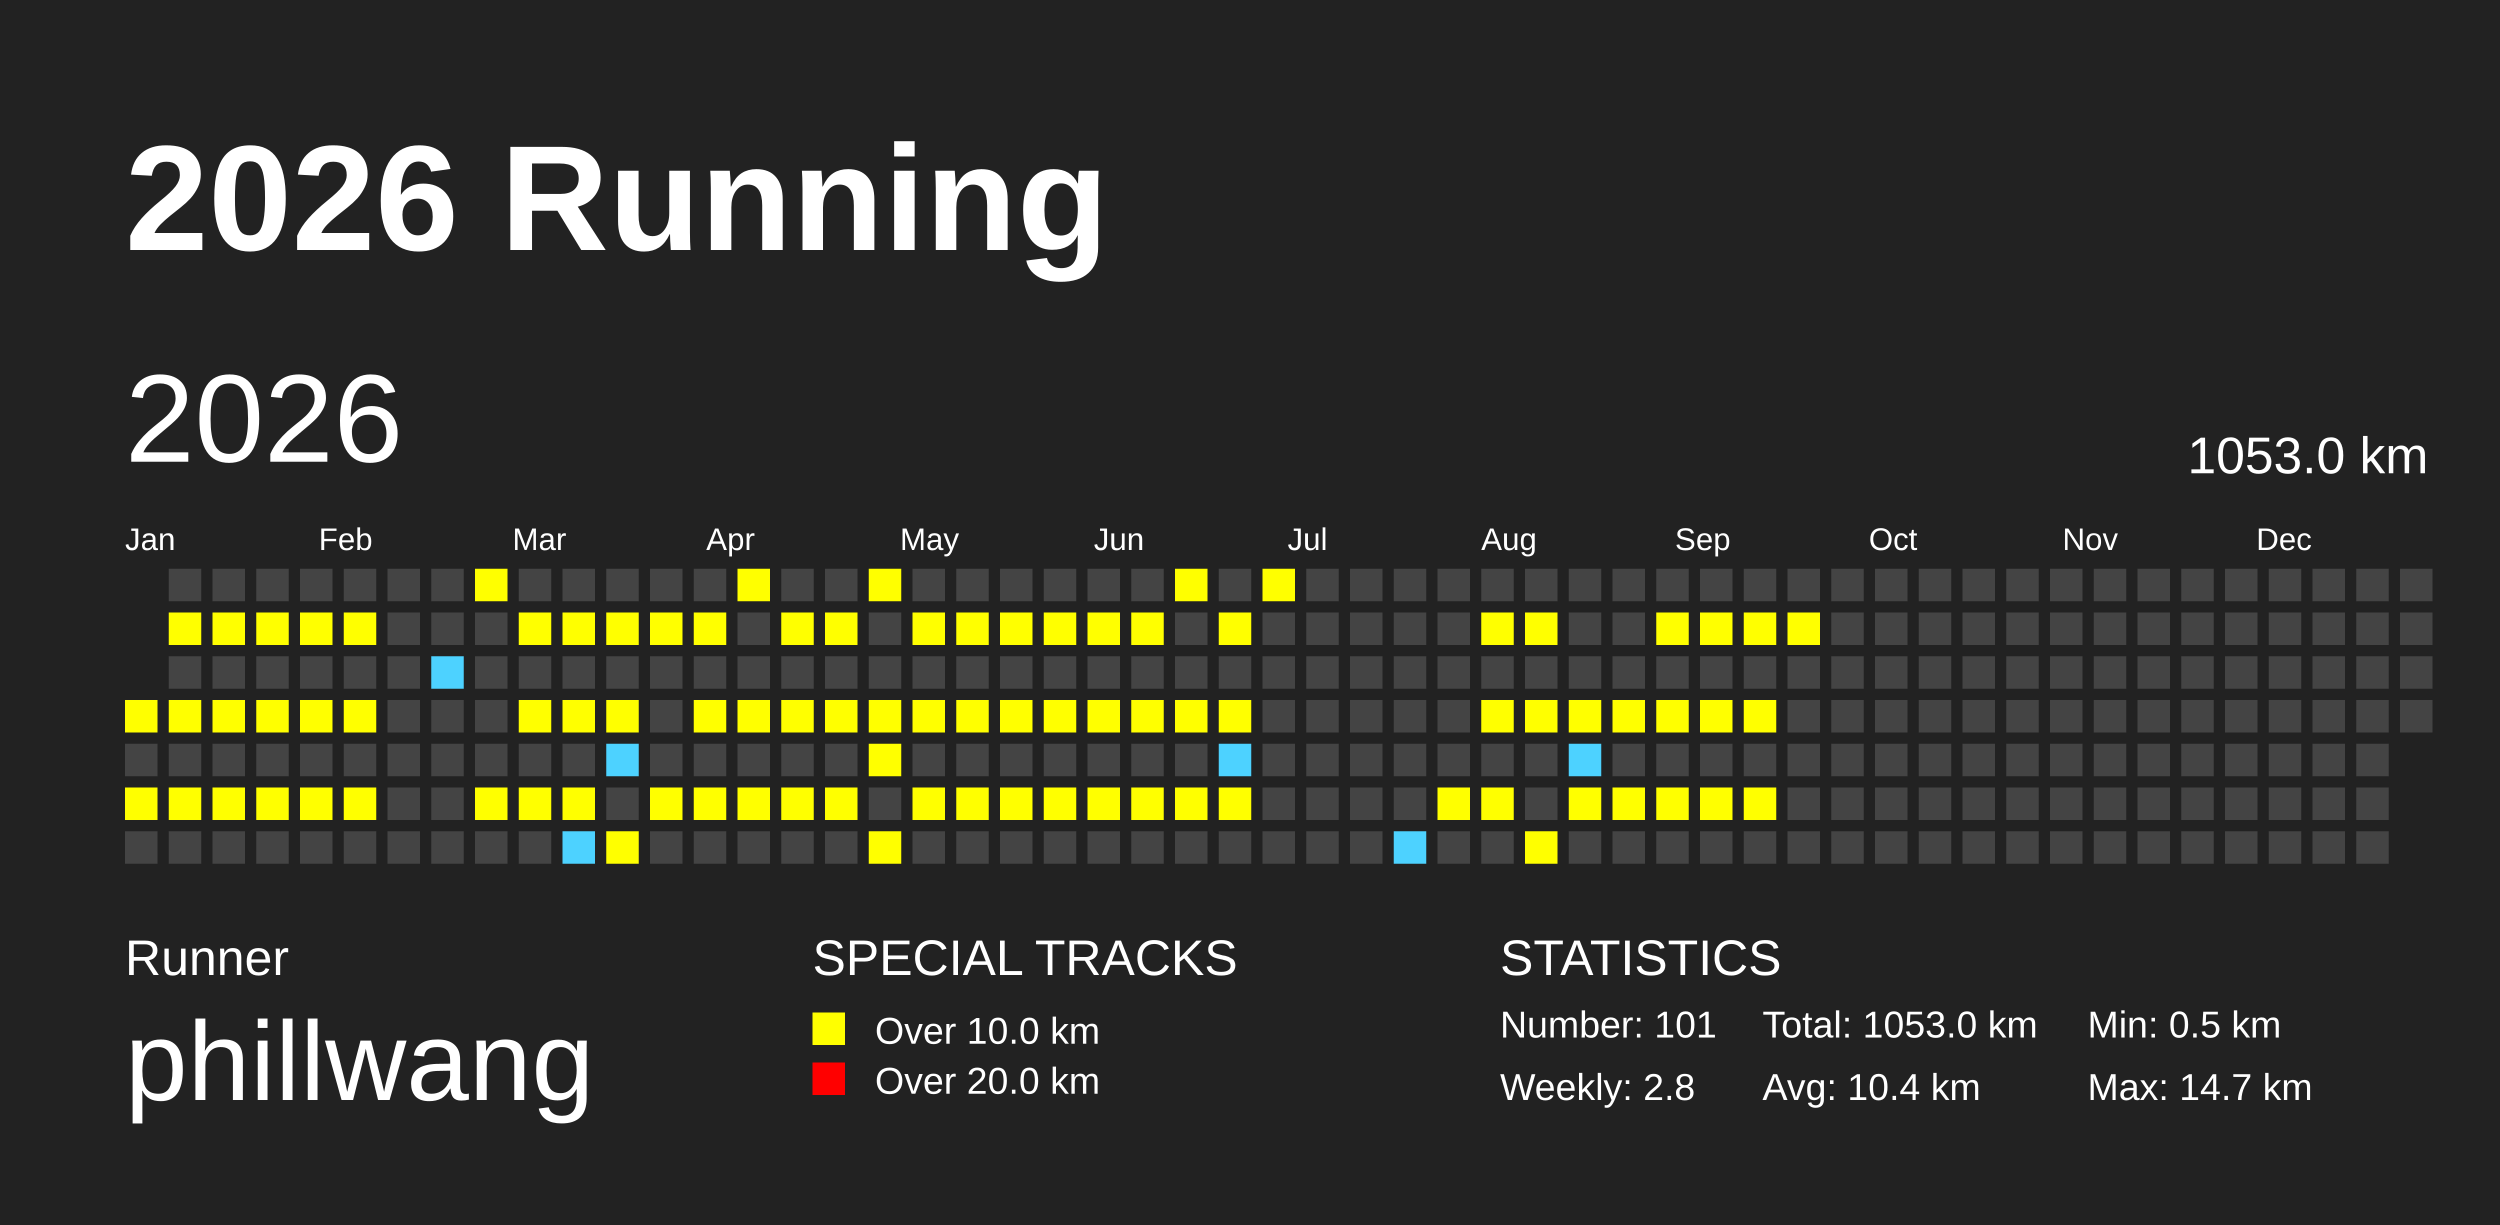
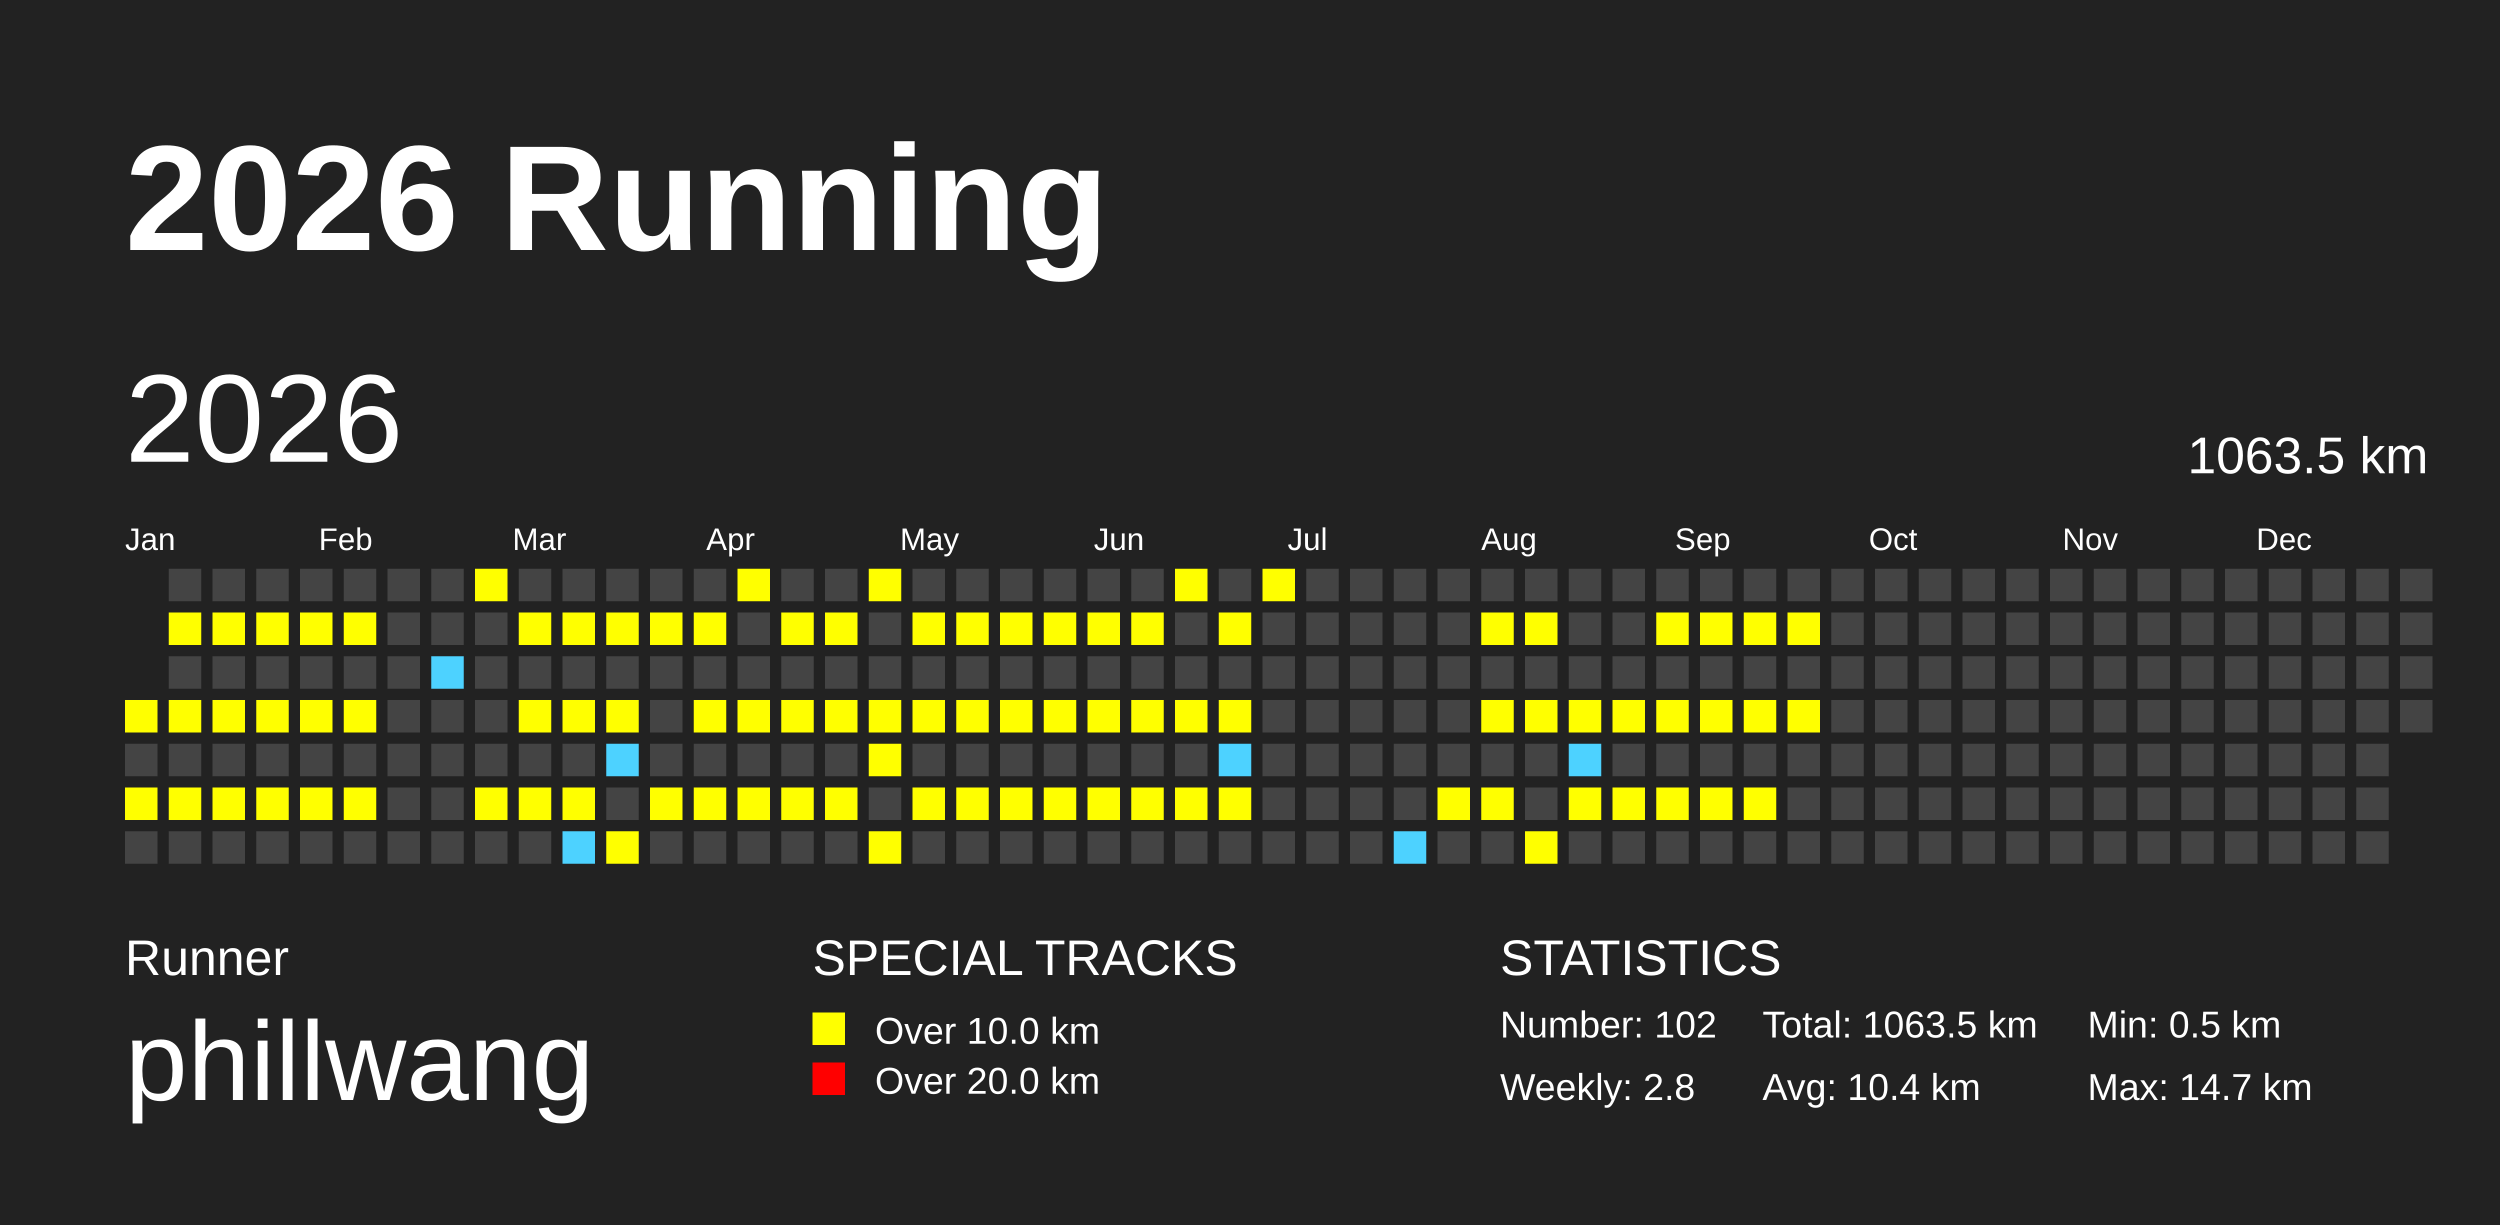
<svg xmlns="http://www.w3.org/2000/svg" baseProfile="full" height="98mm" version="1.1" viewBox="0,0,200,98" width="200mm">
  <defs>
    <pattern height="2" id="indoor-stripe" patternUnits="userSpaceOnUse" width="2">
      <line stroke="white" stroke-opacity="0.45" stroke-width="0.5" x1="0" x2="2" y1="2" y2="0" />
    </pattern>
  </defs>
  <rect fill="#222222" height="98" width="200" x="0" y="0" />
  <text fill="#FFFFFF" style="font-size:12px; font-family:Arial; font-weight:bold;" x="10" y="20">2026 Running</text>
  <text fill="#FFFFFF" style="font-size:4px; font-family:Arial" x="10" y="78">Runner</text>
  <text fill="#FFFFFF" style="font-size:9px; font-family:Arial" x="10" y="88">phillwang</text>
  <text fill="#FFFFFF" style="font-size:4px; font-family:Arial" x="65" y="78">SPECIAL TRACKS</text>
  <rect fill="yellow" height="2.6" width="2.6" x="65" y="81" />
  <text fill="#FFFFFF" style="font-size:3px; font-family:Arial" x="70" y="83.5">Over 10.0 km</text>
  <rect fill="red" height="2.6" width="2.6" x="65" y="85" />
  <text fill="#FFFFFF" style="font-size:3px; font-family:Arial" x="70" y="87.5">Over 20.0 km</text>
  <text fill="#FFFFFF" style="font-size:4px; font-family:Arial" x="120" y="78">STATISTICS</text>
-   <text fill="#FFFFFF" style="font-size:3px; font-family:Arial" x="120" y="83">Number: 101</text>
+   <text fill="#FFFFFF" style="font-size:3px; font-family:Arial" x="120" y="83">Number: 102</text>
  <text fill="#FFFFFF" style="font-size:3px; font-family:Arial" x="120" y="88">Weekly: 2.8</text>
-   <text fill="#FFFFFF" style="font-size:3px; font-family:Arial" x="141" y="83">Total: 1053.0 km</text>
+   <text fill="#FFFFFF" style="font-size:3px; font-family:Arial" x="141" y="83">Total: 1063.5 km</text>
  <text fill="#FFFFFF" style="font-size:3px; font-family:Arial" x="141" y="88">Avg: 10.4 km</text>
  <text fill="#FFFFFF" style="font-size:3px; font-family:Arial" x="167" y="83">Min: 0.5 km</text>
  <text fill="#FFFFFF" style="font-size:3px; font-family:Arial" x="167" y="88">Max: 14.7 km</text>
  <text dominant-baseline="hanging" fill="#FFFFFF" style="font-size:10.0px; font-family:Arial;" x="10" y="30">2026</text>
-   <text dominant-baseline="hanging" fill="#FFFFFF" style="font-size:4.125px; font-family:Arial;" x="175" y="35">1053.0 km</text>
+   <text dominant-baseline="hanging" fill="#FFFFFF" style="font-size:4.125px; font-family:Arial;" x="175" y="35">1063.5 km</text>
  <text fill="#FFFFFF" style="font-size:2.5px; font-family:Arial" x="10.0" y="44">Jan</text>
  <text fill="#FFFFFF" style="font-size:2.5px; font-family:Arial" x="25.5" y="44">Feb</text>
  <text fill="#FFFFFF" style="font-size:2.5px; font-family:Arial" x="41.0" y="44">Mar</text>
  <text fill="#FFFFFF" style="font-size:2.5px; font-family:Arial" x="56.5" y="44">Apr</text>
  <text fill="#FFFFFF" style="font-size:2.5px; font-family:Arial" x="72.0" y="44">May</text>
  <text fill="#FFFFFF" style="font-size:2.5px; font-family:Arial" x="87.5" y="44">Jun</text>
  <text fill="#FFFFFF" style="font-size:2.5px; font-family:Arial" x="103.0" y="44">Jul</text>
  <text fill="#FFFFFF" style="font-size:2.5px; font-family:Arial" x="118.5" y="44">Aug</text>
  <text fill="#FFFFFF" style="font-size:2.5px; font-family:Arial" x="134.0" y="44">Sep</text>
  <text fill="#FFFFFF" style="font-size:2.5px; font-family:Arial" x="149.5" y="44">Oct</text>
  <text fill="#FFFFFF" style="font-size:2.5px; font-family:Arial" x="165.0" y="44">Nov</text>
  <text fill="#FFFFFF" style="font-size:2.5px; font-family:Arial" x="180.5" y="44">Dec</text>
  <rect fill="yellow" height="2.6" width="2.6" x="10.0" y="56.0" />
  <rect fill="#444444" height="2.6" width="2.6" x="10.0" y="59.5" />
  <rect fill="yellow" height="2.6" width="2.6" x="10.0" y="63.0" />
  <rect fill="#444444" height="2.6" width="2.6" x="10.0" y="66.5" />
  <rect fill="#444444" height="2.6" width="2.6" x="13.5" y="45.5" />
  <rect fill="yellow" height="2.6" width="2.6" x="13.5" y="49.0" />
  <rect fill="#444444" height="2.6" width="2.6" x="13.5" y="52.5" />
  <rect fill="yellow" height="2.6" width="2.6" x="13.5" y="56.0" />
  <rect fill="#444444" height="2.6" width="2.6" x="13.5" y="59.5" />
  <rect fill="yellow" height="2.6" width="2.6" x="13.5" y="63.0" />
  <rect fill="#444444" height="2.6" width="2.6" x="13.5" y="66.5" />
  <rect fill="#444444" height="2.6" width="2.6" x="17.0" y="45.5" />
  <rect fill="yellow" height="2.6" width="2.6" x="17.0" y="49.0" />
  <rect fill="#444444" height="2.6" width="2.6" x="17.0" y="52.5" />
  <rect fill="yellow" height="2.6" width="2.6" x="17.0" y="56.0" />
  <rect fill="#444444" height="2.6" width="2.6" x="17.0" y="59.5" />
  <rect fill="yellow" height="2.6" width="2.6" x="17.0" y="63.0" />
  <rect fill="#444444" height="2.6" width="2.6" x="17.0" y="66.5" />
  <rect fill="#444444" height="2.6" width="2.6" x="20.5" y="45.5" />
  <rect fill="yellow" height="2.6" width="2.6" x="20.5" y="49.0" />
  <rect fill="#444444" height="2.6" width="2.6" x="20.5" y="52.5" />
  <rect fill="yellow" height="2.6" width="2.6" x="20.5" y="56.0" />
  <rect fill="#444444" height="2.6" width="2.6" x="20.5" y="59.5" />
  <rect fill="yellow" height="2.6" width="2.6" x="20.5" y="63.0" />
  <rect fill="#444444" height="2.6" width="2.6" x="20.5" y="66.5" />
  <rect fill="#444444" height="2.6" width="2.6" x="24.0" y="45.5" />
  <rect fill="yellow" height="2.6" width="2.6" x="24.0" y="49.0" />
  <rect fill="#444444" height="2.6" width="2.6" x="24.0" y="52.5" />
  <rect fill="yellow" height="2.6" width="2.6" x="24.0" y="56.0" />
  <rect fill="#444444" height="2.6" width="2.6" x="24.0" y="59.5" />
  <rect fill="yellow" height="2.6" width="2.6" x="24.0" y="63.0" />
  <rect fill="#444444" height="2.6" width="2.6" x="24.0" y="66.5" />
  <rect fill="#444444" height="2.6" width="2.6" x="27.5" y="45.5" />
  <rect fill="yellow" height="2.6" width="2.6" x="27.5" y="49.0" />
  <rect fill="#444444" height="2.6" width="2.6" x="27.5" y="52.5" />
  <rect fill="yellow" height="2.6" width="2.6" x="27.5" y="56.0" />
  <rect fill="#444444" height="2.6" width="2.6" x="27.5" y="59.5" />
  <rect fill="yellow" height="2.6" width="2.6" x="27.5" y="63.0" />
  <rect fill="#444444" height="2.6" width="2.6" x="27.5" y="66.5" />
  <rect fill="#444444" height="2.6" width="2.6" x="31.0" y="45.5" />
  <rect fill="#444444" height="2.6" width="2.6" x="31.0" y="49.0" />
  <rect fill="#444444" height="2.6" width="2.6" x="31.0" y="52.5" />
  <rect fill="#444444" height="2.6" width="2.6" x="31.0" y="56.0" />
  <rect fill="#444444" height="2.6" width="2.6" x="31.0" y="59.5" />
  <rect fill="#444444" height="2.6" width="2.6" x="31.0" y="63.0" />
  <rect fill="#444444" height="2.6" width="2.6" x="31.0" y="66.5" />
  <rect fill="#444444" height="2.6" width="2.6" x="34.5" y="45.5" />
  <rect fill="#444444" height="2.6" width="2.6" x="34.5" y="49.0" />
  <rect fill="#4DD2FF" height="2.6" width="2.6" x="34.5" y="52.5" />
  <rect fill="#444444" height="2.6" width="2.6" x="34.5" y="56.0" />
  <rect fill="#444444" height="2.6" width="2.6" x="34.5" y="59.5" />
  <rect fill="#444444" height="2.6" width="2.6" x="34.5" y="63.0" />
  <rect fill="#444444" height="2.6" width="2.6" x="34.5" y="66.5" />
  <rect fill="yellow" height="2.6" width="2.6" x="38.0" y="45.5" />
  <rect fill="#444444" height="2.6" width="2.6" x="38.0" y="49.0" />
  <rect fill="#444444" height="2.6" width="2.6" x="38.0" y="52.5" />
  <rect fill="#444444" height="2.6" width="2.6" x="38.0" y="56.0" />
  <rect fill="#444444" height="2.6" width="2.6" x="38.0" y="59.5" />
  <rect fill="yellow" height="2.6" width="2.6" x="38.0" y="63.0" />
  <rect fill="#444444" height="2.6" width="2.6" x="38.0" y="66.5" />
  <rect fill="#444444" height="2.6" width="2.6" x="41.5" y="45.5" />
  <rect fill="yellow" height="2.6" width="2.6" x="41.5" y="49.0" />
  <rect fill="#444444" height="2.6" width="2.6" x="41.5" y="52.5" />
  <rect fill="yellow" height="2.6" width="2.6" x="41.5" y="56.0" />
  <rect fill="#444444" height="2.6" width="2.6" x="41.5" y="59.5" />
  <rect fill="yellow" height="2.6" width="2.6" x="41.5" y="63.0" />
  <rect fill="#444444" height="2.6" width="2.6" x="41.5" y="66.5" />
  <rect fill="#444444" height="2.6" width="2.6" x="45.0" y="45.5" />
  <rect fill="yellow" height="2.6" width="2.6" x="45.0" y="49.0" />
  <rect fill="#444444" height="2.6" width="2.6" x="45.0" y="52.5" />
  <rect fill="yellow" height="2.6" width="2.6" x="45.0" y="56.0" />
  <rect fill="#444444" height="2.6" width="2.6" x="45.0" y="59.5" />
  <rect fill="yellow" height="2.6" width="2.6" x="45.0" y="63.0" />
  <rect fill="#4DD2FF" height="2.6" width="2.6" x="45.0" y="66.5" />
  <rect fill="#444444" height="2.6" width="2.6" x="48.5" y="45.5" />
  <rect fill="yellow" height="2.6" width="2.6" x="48.5" y="49.0" />
  <rect fill="#444444" height="2.6" width="2.6" x="48.5" y="52.5" />
  <rect fill="yellow" height="2.6" width="2.6" x="48.5" y="56.0" />
  <rect fill="#4DD2FF" height="2.6" width="2.6" x="48.5" y="59.5" />
  <rect fill="#444444" height="2.6" width="2.6" x="48.5" y="63.0" />
  <rect fill="yellow" height="2.6" width="2.6" x="48.5" y="66.5" />
  <rect fill="#444444" height="2.6" width="2.6" x="52.0" y="45.5" />
  <rect fill="yellow" height="2.6" width="2.6" x="52.0" y="49.0" />
  <rect fill="#444444" height="2.6" width="2.6" x="52.0" y="52.5" />
  <rect fill="#444444" height="2.6" width="2.6" x="52.0" y="56.0" />
  <rect fill="#444444" height="2.6" width="2.6" x="52.0" y="59.5" />
  <rect fill="yellow" height="2.6" width="2.6" x="52.0" y="63.0" />
  <rect fill="#444444" height="2.6" width="2.6" x="52.0" y="66.5" />
  <rect fill="#444444" height="2.6" width="2.6" x="55.5" y="45.5" />
  <rect fill="yellow" height="2.6" width="2.6" x="55.5" y="49.0" />
  <rect fill="#444444" height="2.6" width="2.6" x="55.5" y="52.5" />
  <rect fill="yellow" height="2.6" width="2.6" x="55.5" y="56.0" />
  <rect fill="#444444" height="2.6" width="2.6" x="55.5" y="59.5" />
  <rect fill="yellow" height="2.6" width="2.6" x="55.5" y="63.0" />
  <rect fill="#444444" height="2.6" width="2.6" x="55.5" y="66.5" />
  <rect fill="yellow" height="2.6" width="2.6" x="59.0" y="45.5" />
  <rect fill="#444444" height="2.6" width="2.6" x="59.0" y="49.0" />
  <rect fill="#444444" height="2.6" width="2.6" x="59.0" y="52.5" />
  <rect fill="yellow" height="2.6" width="2.6" x="59.0" y="56.0" />
  <rect fill="#444444" height="2.6" width="2.6" x="59.0" y="59.5" />
  <rect fill="yellow" height="2.6" width="2.6" x="59.0" y="63.0" />
  <rect fill="#444444" height="2.6" width="2.6" x="59.0" y="66.5" />
  <rect fill="#444444" height="2.6" width="2.6" x="62.5" y="45.5" />
  <rect fill="yellow" height="2.6" width="2.6" x="62.5" y="49.0" />
  <rect fill="#444444" height="2.6" width="2.6" x="62.5" y="52.5" />
  <rect fill="yellow" height="2.6" width="2.6" x="62.5" y="56.0" />
  <rect fill="#444444" height="2.6" width="2.6" x="62.5" y="59.5" />
  <rect fill="yellow" height="2.6" width="2.6" x="62.5" y="63.0" />
  <rect fill="#444444" height="2.6" width="2.6" x="62.5" y="66.5" />
  <rect fill="#444444" height="2.6" width="2.6" x="66.0" y="45.5" />
  <rect fill="yellow" height="2.6" width="2.6" x="66.0" y="49.0" />
  <rect fill="#444444" height="2.6" width="2.6" x="66.0" y="52.5" />
  <rect fill="yellow" height="2.6" width="2.6" x="66.0" y="56.0" />
  <rect fill="#444444" height="2.6" width="2.6" x="66.0" y="59.5" />
  <rect fill="yellow" height="2.6" width="2.6" x="66.0" y="63.0" />
  <rect fill="#444444" height="2.6" width="2.6" x="66.0" y="66.5" />
  <rect fill="yellow" height="2.6" width="2.6" x="69.5" y="45.5" />
  <rect fill="#444444" height="2.6" width="2.6" x="69.5" y="49.0" />
  <rect fill="#444444" height="2.6" width="2.6" x="69.5" y="52.5" />
  <rect fill="yellow" height="2.6" width="2.6" x="69.5" y="56.0" />
  <rect fill="yellow" height="2.6" width="2.6" x="69.5" y="59.5" />
  <rect fill="#444444" height="2.6" width="2.6" x="69.5" y="63.0" />
  <rect fill="yellow" height="2.6" width="2.6" x="69.5" y="66.5" />
  <rect fill="#444444" height="2.6" width="2.6" x="73.0" y="45.5" />
  <rect fill="yellow" height="2.6" width="2.6" x="73.0" y="49.0" />
  <rect fill="#444444" height="2.6" width="2.6" x="73.0" y="52.5" />
  <rect fill="yellow" height="2.6" width="2.6" x="73.0" y="56.0" />
  <rect fill="#444444" height="2.6" width="2.6" x="73.0" y="59.5" />
  <rect fill="yellow" height="2.6" width="2.6" x="73.0" y="63.0" />
  <rect fill="#444444" height="2.6" width="2.6" x="73.0" y="66.5" />
  <rect fill="#444444" height="2.6" width="2.6" x="76.5" y="45.5" />
  <rect fill="yellow" height="2.6" width="2.6" x="76.5" y="49.0" />
  <rect fill="#444444" height="2.6" width="2.6" x="76.5" y="52.5" />
  <rect fill="yellow" height="2.6" width="2.6" x="76.5" y="56.0" />
  <rect fill="#444444" height="2.6" width="2.6" x="76.5" y="59.5" />
  <rect fill="yellow" height="2.6" width="2.6" x="76.5" y="63.0" />
  <rect fill="#444444" height="2.6" width="2.6" x="76.5" y="66.5" />
  <rect fill="#444444" height="2.6" width="2.6" x="80.0" y="45.5" />
  <rect fill="yellow" height="2.6" width="2.6" x="80.0" y="49.0" />
  <rect fill="#444444" height="2.6" width="2.6" x="80.0" y="52.5" />
  <rect fill="yellow" height="2.6" width="2.6" x="80.0" y="56.0" />
  <rect fill="#444444" height="2.6" width="2.6" x="80.0" y="59.5" />
  <rect fill="yellow" height="2.6" width="2.6" x="80.0" y="63.0" />
  <rect fill="#444444" height="2.6" width="2.6" x="80.0" y="66.5" />
  <rect fill="#444444" height="2.6" width="2.6" x="83.5" y="45.5" />
  <rect fill="yellow" height="2.6" width="2.6" x="83.5" y="49.0" />
  <rect fill="#444444" height="2.6" width="2.6" x="83.5" y="52.5" />
  <rect fill="yellow" height="2.6" width="2.6" x="83.5" y="56.0" />
  <rect fill="#444444" height="2.6" width="2.6" x="83.5" y="59.5" />
  <rect fill="yellow" height="2.6" width="2.6" x="83.5" y="63.0" />
  <rect fill="#444444" height="2.6" width="2.6" x="83.5" y="66.5" />
  <rect fill="#444444" height="2.6" width="2.6" x="87.0" y="45.5" />
  <rect fill="yellow" height="2.6" width="2.6" x="87.0" y="49.0" />
  <rect fill="#444444" height="2.6" width="2.6" x="87.0" y="52.5" />
  <rect fill="yellow" height="2.6" width="2.6" x="87.0" y="56.0" />
  <rect fill="#444444" height="2.6" width="2.6" x="87.0" y="59.5" />
  <rect fill="yellow" height="2.6" width="2.6" x="87.0" y="63.0" />
  <rect fill="#444444" height="2.6" width="2.6" x="87.0" y="66.5" />
  <rect fill="#444444" height="2.6" width="2.6" x="90.5" y="45.5" />
  <rect fill="yellow" height="2.6" width="2.6" x="90.5" y="49.0" />
  <rect fill="#444444" height="2.6" width="2.6" x="90.5" y="52.5" />
  <rect fill="yellow" height="2.6" width="2.6" x="90.5" y="56.0" />
  <rect fill="#444444" height="2.6" width="2.6" x="90.5" y="59.5" />
  <rect fill="yellow" height="2.6" width="2.6" x="90.5" y="63.0" />
  <rect fill="#444444" height="2.6" width="2.6" x="90.5" y="66.5" />
  <rect fill="yellow" height="2.6" width="2.6" x="94.0" y="45.5" />
  <rect fill="#444444" height="2.6" width="2.6" x="94.0" y="49.0" />
  <rect fill="#444444" height="2.6" width="2.6" x="94.0" y="52.5" />
  <rect fill="yellow" height="2.6" width="2.6" x="94.0" y="56.0" />
  <rect fill="#444444" height="2.6" width="2.6" x="94.0" y="59.5" />
  <rect fill="yellow" height="2.6" width="2.6" x="94.0" y="63.0" />
  <rect fill="#444444" height="2.6" width="2.6" x="94.0" y="66.5" />
  <rect fill="#444444" height="2.6" width="2.6" x="97.5" y="45.5" />
  <rect fill="yellow" height="2.6" width="2.6" x="97.5" y="49.0" />
  <rect fill="#444444" height="2.6" width="2.6" x="97.5" y="52.5" />
  <rect fill="yellow" height="2.6" width="2.6" x="97.5" y="56.0" />
  <rect fill="#4DD2FF" height="2.6" width="2.6" x="97.5" y="59.5" />
  <rect fill="yellow" height="2.6" width="2.6" x="97.5" y="63.0" />
  <rect fill="#444444" height="2.6" width="2.6" x="97.5" y="66.5" />
  <rect fill="yellow" height="2.6" width="2.6" x="101.0" y="45.5" />
  <rect fill="#444444" height="2.6" width="2.6" x="101.0" y="49.0" />
  <rect fill="#444444" height="2.6" width="2.6" x="101.0" y="52.5" />
  <rect fill="#444444" height="2.6" width="2.6" x="101.0" y="56.0" />
  <rect fill="#444444" height="2.6" width="2.6" x="101.0" y="59.5" />
  <rect fill="#444444" height="2.6" width="2.6" x="101.0" y="63.0" />
  <rect fill="#444444" height="2.6" width="2.6" x="101.0" y="66.5" />
  <rect fill="#444444" height="2.6" width="2.6" x="104.5" y="45.5" />
  <rect fill="#444444" height="2.6" width="2.6" x="104.5" y="49.0" />
  <rect fill="#444444" height="2.6" width="2.6" x="104.5" y="52.5" />
  <rect fill="#444444" height="2.6" width="2.6" x="104.5" y="56.0" />
  <rect fill="#444444" height="2.6" width="2.6" x="104.5" y="59.5" />
  <rect fill="#444444" height="2.6" width="2.6" x="104.5" y="63.0" />
  <rect fill="#444444" height="2.6" width="2.6" x="104.5" y="66.5" />
  <rect fill="#444444" height="2.6" width="2.6" x="108.0" y="45.5" />
  <rect fill="#444444" height="2.6" width="2.6" x="108.0" y="49.0" />
  <rect fill="#444444" height="2.6" width="2.6" x="108.0" y="52.5" />
  <rect fill="#444444" height="2.6" width="2.6" x="108.0" y="56.0" />
  <rect fill="#444444" height="2.6" width="2.6" x="108.0" y="59.5" />
  <rect fill="#444444" height="2.6" width="2.6" x="108.0" y="63.0" />
  <rect fill="#444444" height="2.6" width="2.6" x="108.0" y="66.5" />
  <rect fill="#444444" height="2.6" width="2.6" x="111.5" y="45.5" />
  <rect fill="#444444" height="2.6" width="2.6" x="111.5" y="49.0" />
  <rect fill="#444444" height="2.6" width="2.6" x="111.5" y="52.5" />
  <rect fill="#444444" height="2.6" width="2.6" x="111.5" y="56.0" />
  <rect fill="#444444" height="2.6" width="2.6" x="111.5" y="59.5" />
  <rect fill="#444444" height="2.6" width="2.6" x="111.5" y="63.0" />
  <rect fill="#4DD2FF" height="2.6" width="2.6" x="111.5" y="66.5" />
  <rect fill="#444444" height="2.6" width="2.6" x="115.0" y="45.5" />
  <rect fill="#444444" height="2.6" width="2.6" x="115.0" y="49.0" />
  <rect fill="#444444" height="2.6" width="2.6" x="115.0" y="52.5" />
  <rect fill="#444444" height="2.6" width="2.6" x="115.0" y="56.0" />
  <rect fill="#444444" height="2.6" width="2.6" x="115.0" y="59.5" />
  <rect fill="yellow" height="2.6" width="2.6" x="115.0" y="63.0" />
  <rect fill="#444444" height="2.6" width="2.6" x="115.0" y="66.5" />
  <rect fill="#444444" height="2.6" width="2.6" x="118.5" y="45.5" />
  <rect fill="yellow" height="2.6" width="2.6" x="118.5" y="49.0" />
  <rect fill="#444444" height="2.6" width="2.6" x="118.5" y="52.5" />
  <rect fill="yellow" height="2.6" width="2.6" x="118.5" y="56.0" />
  <rect fill="#444444" height="2.6" width="2.6" x="118.5" y="59.5" />
  <rect fill="yellow" height="2.6" width="2.6" x="118.5" y="63.0" />
  <rect fill="#444444" height="2.6" width="2.6" x="118.5" y="66.5" />
  <rect fill="#444444" height="2.6" width="2.6" x="122.0" y="45.5" />
  <rect fill="yellow" height="2.6" width="2.6" x="122.0" y="49.0" />
  <rect fill="#444444" height="2.6" width="2.6" x="122.0" y="52.5" />
  <rect fill="yellow" height="2.6" width="2.6" x="122.0" y="56.0" />
  <rect fill="#444444" height="2.6" width="2.6" x="122.0" y="59.5" />
  <rect fill="#444444" height="2.6" width="2.6" x="122.0" y="63.0" />
  <rect fill="yellow" height="2.6" width="2.6" x="122.0" y="66.5" />
  <rect fill="#444444" height="2.6" width="2.6" x="125.5" y="45.5" />
  <rect fill="#444444" height="2.6" width="2.6" x="125.5" y="49.0" />
  <rect fill="#444444" height="2.6" width="2.6" x="125.5" y="52.5" />
  <rect fill="yellow" height="2.6" width="2.6" x="125.5" y="56.0" />
  <rect fill="#4DD2FF" height="2.6" width="2.6" x="125.5" y="59.5" />
  <rect fill="yellow" height="2.6" width="2.6" x="125.5" y="63.0" />
  <rect fill="#444444" height="2.6" width="2.6" x="125.5" y="66.5" />
  <rect fill="#444444" height="2.6" width="2.6" x="129.0" y="45.5" />
  <rect fill="#444444" height="2.6" width="2.6" x="129.0" y="49.0" />
  <rect fill="#444444" height="2.6" width="2.6" x="129.0" y="52.5" />
  <rect fill="yellow" height="2.6" width="2.6" x="129.0" y="56.0" />
  <rect fill="#444444" height="2.6" width="2.6" x="129.0" y="59.5" />
  <rect fill="yellow" height="2.6" width="2.6" x="129.0" y="63.0" />
  <rect fill="#444444" height="2.6" width="2.6" x="129.0" y="66.5" />
  <rect fill="#444444" height="2.6" width="2.6" x="132.5" y="45.5" />
  <rect fill="yellow" height="2.6" width="2.6" x="132.5" y="49.0" />
  <rect fill="#444444" height="2.6" width="2.6" x="132.5" y="52.5" />
  <rect fill="yellow" height="2.6" width="2.6" x="132.5" y="56.0" />
  <rect fill="#444444" height="2.6" width="2.6" x="132.5" y="59.5" />
  <rect fill="yellow" height="2.6" width="2.6" x="132.5" y="63.0" />
  <rect fill="#444444" height="2.6" width="2.6" x="132.5" y="66.5" />
  <rect fill="#444444" height="2.6" width="2.6" x="136.0" y="45.5" />
  <rect fill="yellow" height="2.6" width="2.6" x="136.0" y="49.0" />
  <rect fill="#444444" height="2.6" width="2.6" x="136.0" y="52.5" />
  <rect fill="yellow" height="2.6" width="2.6" x="136.0" y="56.0" />
  <rect fill="#444444" height="2.6" width="2.6" x="136.0" y="59.5" />
  <rect fill="yellow" height="2.6" width="2.6" x="136.0" y="63.0" />
  <rect fill="#444444" height="2.6" width="2.6" x="136.0" y="66.5" />
  <rect fill="#444444" height="2.6" width="2.6" x="139.5" y="45.5" />
  <rect fill="yellow" height="2.6" width="2.6" x="139.5" y="49.0" />
  <rect fill="#444444" height="2.6" width="2.6" x="139.5" y="52.5" />
  <rect fill="yellow" height="2.6" width="2.6" x="139.5" y="56.0" />
  <rect fill="#444444" height="2.6" width="2.6" x="139.5" y="59.5" />
  <rect fill="yellow" height="2.6" width="2.6" x="139.5" y="63.0" />
  <rect fill="#444444" height="2.6" width="2.6" x="139.5" y="66.5" />
  <rect fill="#444444" height="2.6" width="2.6" x="143.0" y="45.5" />
  <rect fill="yellow" height="2.6" width="2.6" x="143.0" y="49.0" />
  <rect fill="#444444" height="2.6" width="2.6" x="143.0" y="52.5" />
-   <rect fill="#444444" height="2.6" width="2.6" x="143.0" y="56.0" />
+   <rect fill="yellow" height="2.6" width="2.6" x="143.0" y="56.0" />
  <rect fill="#444444" height="2.6" width="2.6" x="143.0" y="59.5" />
  <rect fill="#444444" height="2.6" width="2.6" x="143.0" y="63.0" />
  <rect fill="#444444" height="2.6" width="2.6" x="143.0" y="66.5" />
  <rect fill="#444444" height="2.6" width="2.6" x="146.5" y="45.5" />
  <rect fill="#444444" height="2.6" width="2.6" x="146.5" y="49.0" />
  <rect fill="#444444" height="2.6" width="2.6" x="146.5" y="52.5" />
  <rect fill="#444444" height="2.6" width="2.6" x="146.5" y="56.0" />
  <rect fill="#444444" height="2.6" width="2.6" x="146.5" y="59.5" />
  <rect fill="#444444" height="2.6" width="2.6" x="146.5" y="63.0" />
  <rect fill="#444444" height="2.6" width="2.6" x="146.5" y="66.5" />
  <rect fill="#444444" height="2.6" width="2.6" x="150.0" y="45.5" />
  <rect fill="#444444" height="2.6" width="2.6" x="150.0" y="49.0" />
  <rect fill="#444444" height="2.6" width="2.6" x="150.0" y="52.5" />
  <rect fill="#444444" height="2.6" width="2.6" x="150.0" y="56.0" />
  <rect fill="#444444" height="2.6" width="2.6" x="150.0" y="59.5" />
  <rect fill="#444444" height="2.6" width="2.6" x="150.0" y="63.0" />
  <rect fill="#444444" height="2.6" width="2.6" x="150.0" y="66.5" />
  <rect fill="#444444" height="2.6" width="2.6" x="153.5" y="45.5" />
  <rect fill="#444444" height="2.6" width="2.6" x="153.5" y="49.0" />
  <rect fill="#444444" height="2.6" width="2.6" x="153.5" y="52.5" />
  <rect fill="#444444" height="2.6" width="2.6" x="153.5" y="56.0" />
  <rect fill="#444444" height="2.6" width="2.6" x="153.5" y="59.5" />
  <rect fill="#444444" height="2.6" width="2.6" x="153.5" y="63.0" />
  <rect fill="#444444" height="2.6" width="2.6" x="153.5" y="66.5" />
  <rect fill="#444444" height="2.6" width="2.6" x="157.0" y="45.5" />
  <rect fill="#444444" height="2.6" width="2.6" x="157.0" y="49.0" />
  <rect fill="#444444" height="2.6" width="2.6" x="157.0" y="52.5" />
  <rect fill="#444444" height="2.6" width="2.6" x="157.0" y="56.0" />
  <rect fill="#444444" height="2.6" width="2.6" x="157.0" y="59.5" />
  <rect fill="#444444" height="2.6" width="2.6" x="157.0" y="63.0" />
  <rect fill="#444444" height="2.6" width="2.6" x="157.0" y="66.5" />
  <rect fill="#444444" height="2.6" width="2.6" x="160.5" y="45.5" />
  <rect fill="#444444" height="2.6" width="2.6" x="160.5" y="49.0" />
  <rect fill="#444444" height="2.6" width="2.6" x="160.5" y="52.5" />
  <rect fill="#444444" height="2.6" width="2.6" x="160.5" y="56.0" />
  <rect fill="#444444" height="2.6" width="2.6" x="160.5" y="59.5" />
  <rect fill="#444444" height="2.6" width="2.6" x="160.5" y="63.0" />
  <rect fill="#444444" height="2.6" width="2.6" x="160.5" y="66.5" />
  <rect fill="#444444" height="2.6" width="2.6" x="164.0" y="45.5" />
  <rect fill="#444444" height="2.6" width="2.6" x="164.0" y="49.0" />
  <rect fill="#444444" height="2.6" width="2.6" x="164.0" y="52.5" />
  <rect fill="#444444" height="2.6" width="2.6" x="164.0" y="56.0" />
  <rect fill="#444444" height="2.6" width="2.6" x="164.0" y="59.5" />
  <rect fill="#444444" height="2.6" width="2.6" x="164.0" y="63.0" />
  <rect fill="#444444" height="2.6" width="2.6" x="164.0" y="66.5" />
  <rect fill="#444444" height="2.6" width="2.6" x="167.5" y="45.5" />
  <rect fill="#444444" height="2.6" width="2.6" x="167.5" y="49.0" />
  <rect fill="#444444" height="2.6" width="2.6" x="167.5" y="52.5" />
  <rect fill="#444444" height="2.6" width="2.6" x="167.5" y="56.0" />
  <rect fill="#444444" height="2.6" width="2.6" x="167.5" y="59.5" />
  <rect fill="#444444" height="2.6" width="2.6" x="167.5" y="63.0" />
  <rect fill="#444444" height="2.6" width="2.6" x="167.5" y="66.5" />
  <rect fill="#444444" height="2.6" width="2.6" x="171.0" y="45.5" />
  <rect fill="#444444" height="2.6" width="2.6" x="171.0" y="49.0" />
  <rect fill="#444444" height="2.6" width="2.6" x="171.0" y="52.5" />
  <rect fill="#444444" height="2.6" width="2.6" x="171.0" y="56.0" />
  <rect fill="#444444" height="2.6" width="2.6" x="171.0" y="59.5" />
  <rect fill="#444444" height="2.6" width="2.6" x="171.0" y="63.0" />
  <rect fill="#444444" height="2.6" width="2.6" x="171.0" y="66.5" />
  <rect fill="#444444" height="2.6" width="2.6" x="174.5" y="45.5" />
  <rect fill="#444444" height="2.6" width="2.6" x="174.5" y="49.0" />
  <rect fill="#444444" height="2.6" width="2.6" x="174.5" y="52.5" />
  <rect fill="#444444" height="2.6" width="2.6" x="174.5" y="56.0" />
  <rect fill="#444444" height="2.6" width="2.6" x="174.5" y="59.5" />
  <rect fill="#444444" height="2.6" width="2.6" x="174.5" y="63.0" />
  <rect fill="#444444" height="2.6" width="2.6" x="174.5" y="66.5" />
  <rect fill="#444444" height="2.6" width="2.6" x="178.0" y="45.5" />
  <rect fill="#444444" height="2.6" width="2.6" x="178.0" y="49.0" />
  <rect fill="#444444" height="2.6" width="2.6" x="178.0" y="52.5" />
  <rect fill="#444444" height="2.6" width="2.6" x="178.0" y="56.0" />
  <rect fill="#444444" height="2.6" width="2.6" x="178.0" y="59.5" />
  <rect fill="#444444" height="2.6" width="2.6" x="178.0" y="63.0" />
  <rect fill="#444444" height="2.6" width="2.6" x="178.0" y="66.5" />
  <rect fill="#444444" height="2.6" width="2.6" x="181.5" y="45.5" />
  <rect fill="#444444" height="2.6" width="2.6" x="181.5" y="49.0" />
  <rect fill="#444444" height="2.6" width="2.6" x="181.5" y="52.5" />
  <rect fill="#444444" height="2.6" width="2.6" x="181.5" y="56.0" />
  <rect fill="#444444" height="2.6" width="2.6" x="181.5" y="59.5" />
  <rect fill="#444444" height="2.6" width="2.6" x="181.5" y="63.0" />
  <rect fill="#444444" height="2.6" width="2.6" x="181.5" y="66.5" />
  <rect fill="#444444" height="2.6" width="2.6" x="185.0" y="45.5" />
  <rect fill="#444444" height="2.6" width="2.6" x="185.0" y="49.0" />
  <rect fill="#444444" height="2.6" width="2.6" x="185.0" y="52.5" />
  <rect fill="#444444" height="2.6" width="2.6" x="185.0" y="56.0" />
  <rect fill="#444444" height="2.6" width="2.6" x="185.0" y="59.5" />
  <rect fill="#444444" height="2.6" width="2.6" x="185.0" y="63.0" />
  <rect fill="#444444" height="2.6" width="2.6" x="185.0" y="66.5" />
  <rect fill="#444444" height="2.6" width="2.6" x="188.5" y="45.5" />
  <rect fill="#444444" height="2.6" width="2.6" x="188.5" y="49.0" />
  <rect fill="#444444" height="2.6" width="2.6" x="188.5" y="52.5" />
  <rect fill="#444444" height="2.6" width="2.6" x="188.5" y="56.0" />
  <rect fill="#444444" height="2.6" width="2.6" x="188.5" y="59.5" />
  <rect fill="#444444" height="2.6" width="2.6" x="188.5" y="63.0" />
  <rect fill="#444444" height="2.6" width="2.6" x="188.5" y="66.5" />
  <rect fill="#444444" height="2.6" width="2.6" x="192.0" y="45.5" />
  <rect fill="#444444" height="2.6" width="2.6" x="192.0" y="49.0" />
  <rect fill="#444444" height="2.6" width="2.6" x="192.0" y="52.5" />
  <rect fill="#444444" height="2.6" width="2.6" x="192.0" y="56.0" />
</svg>
